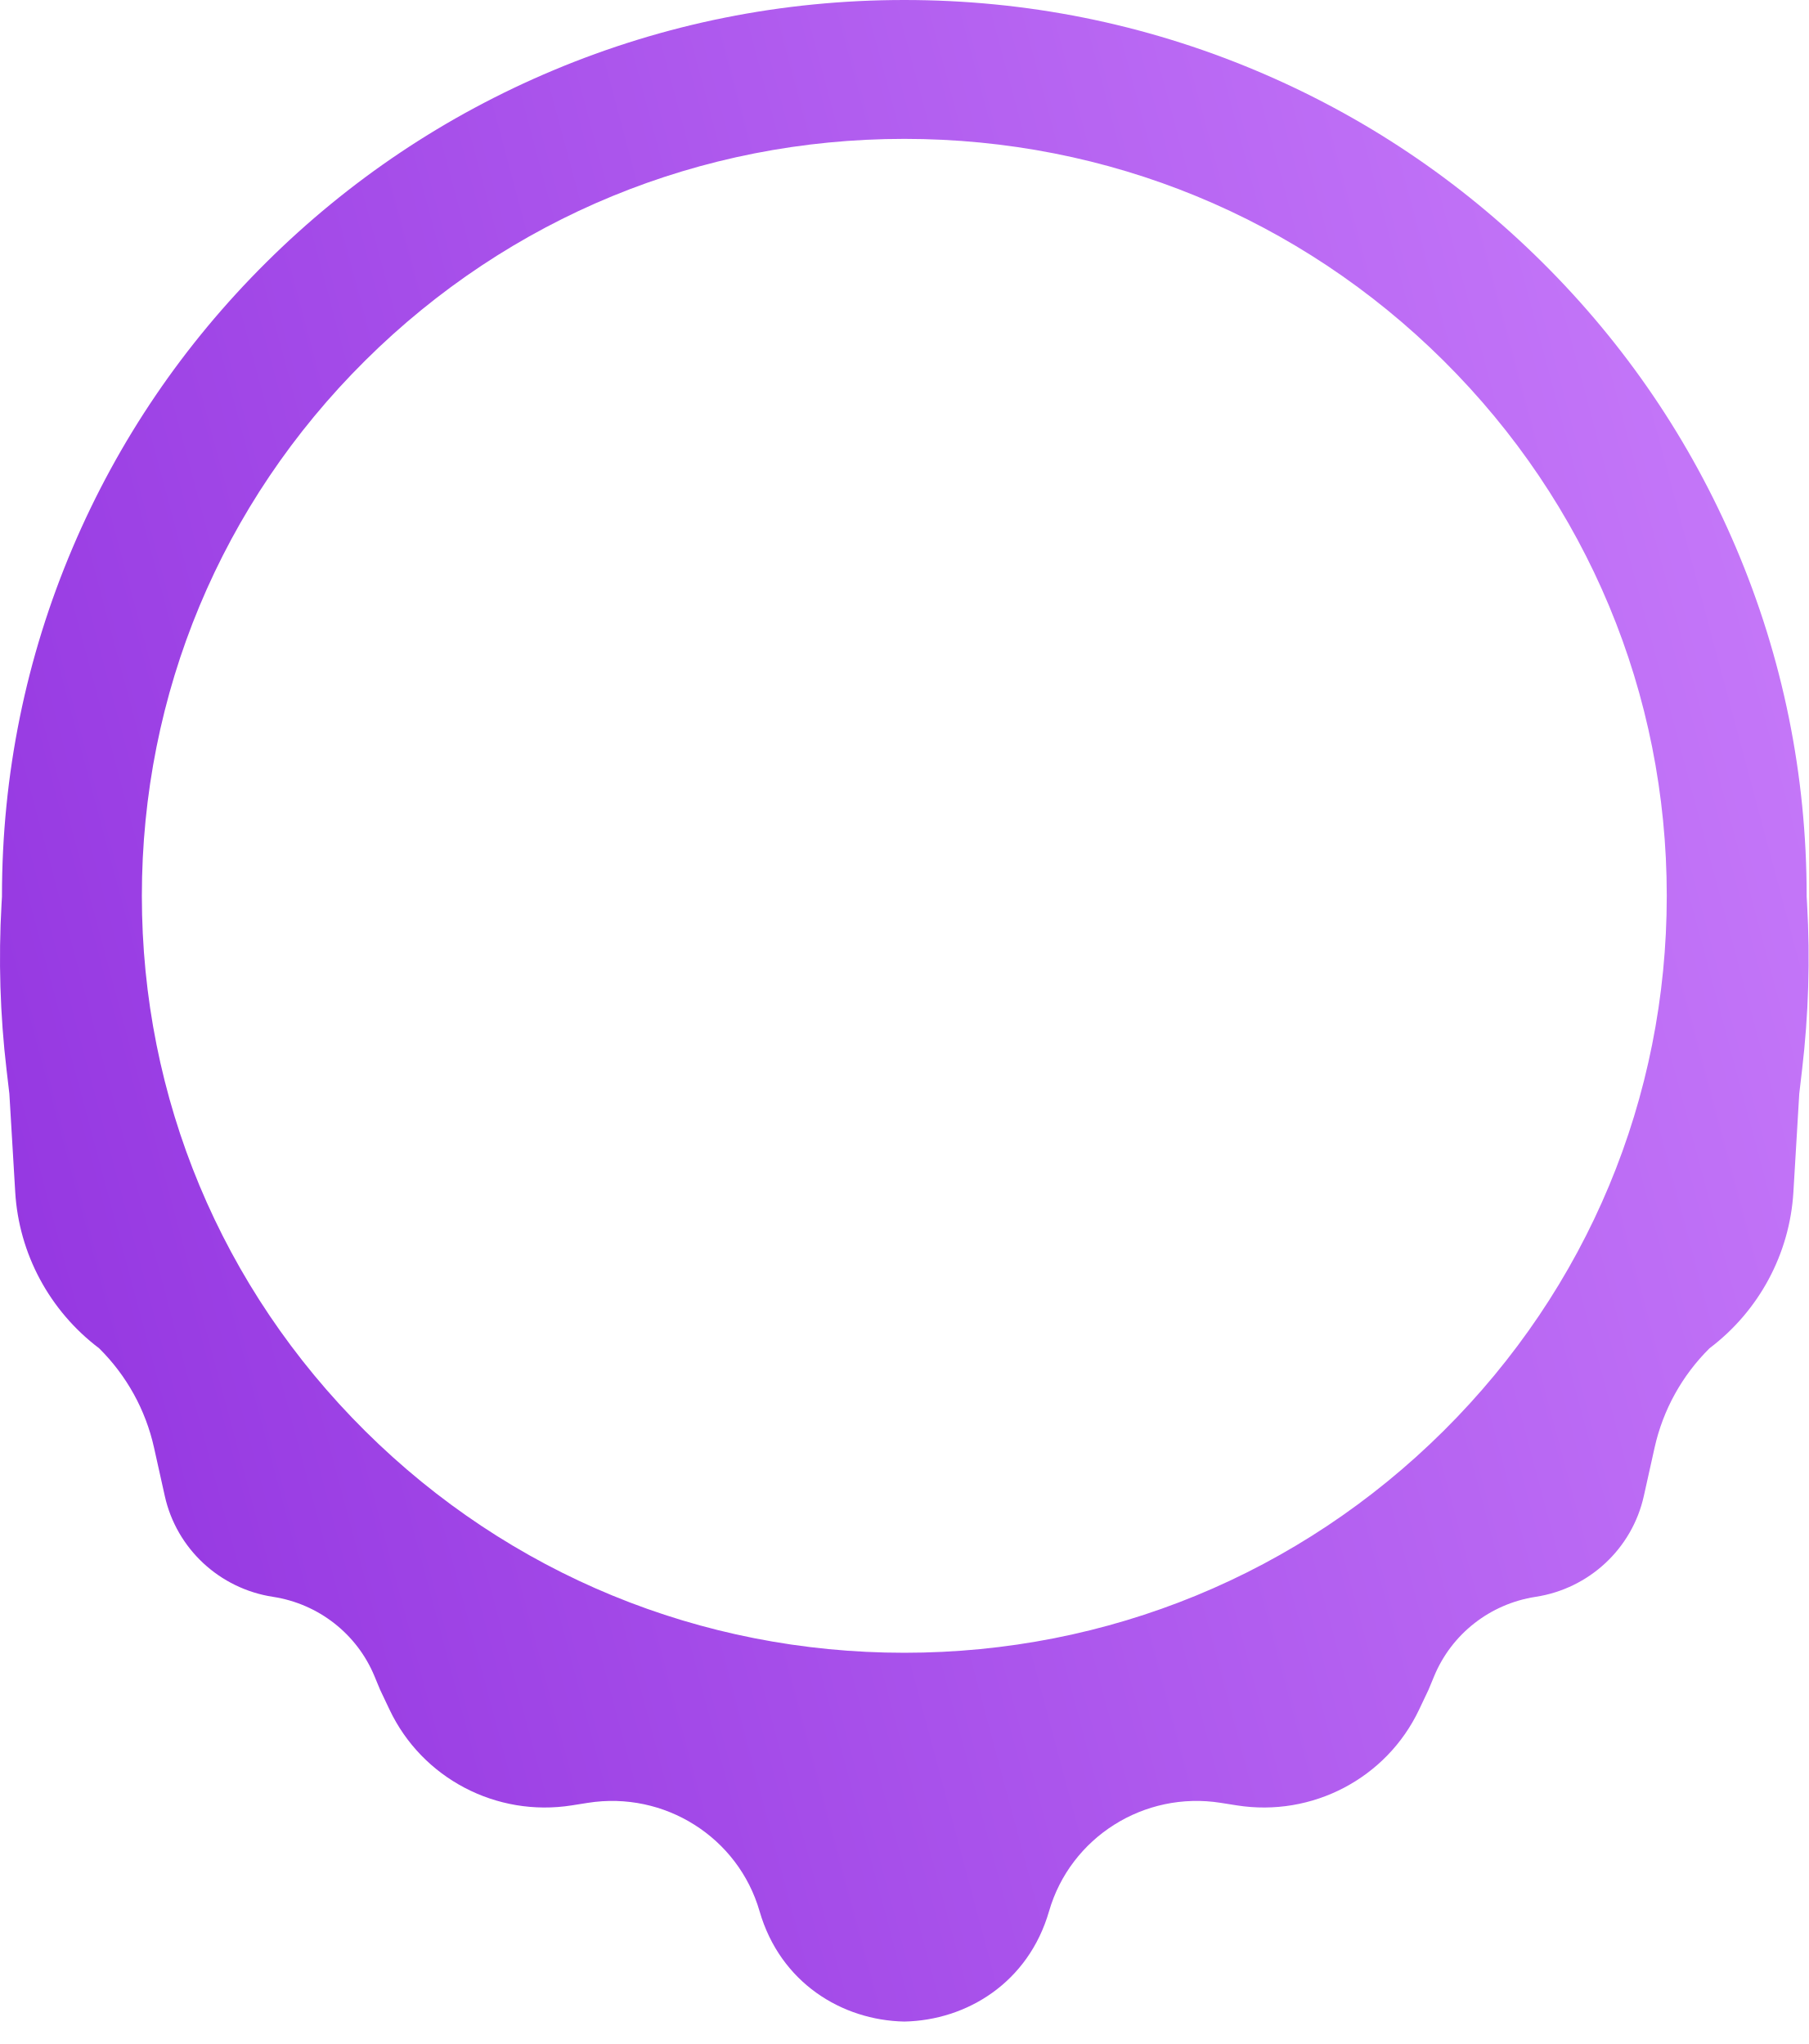
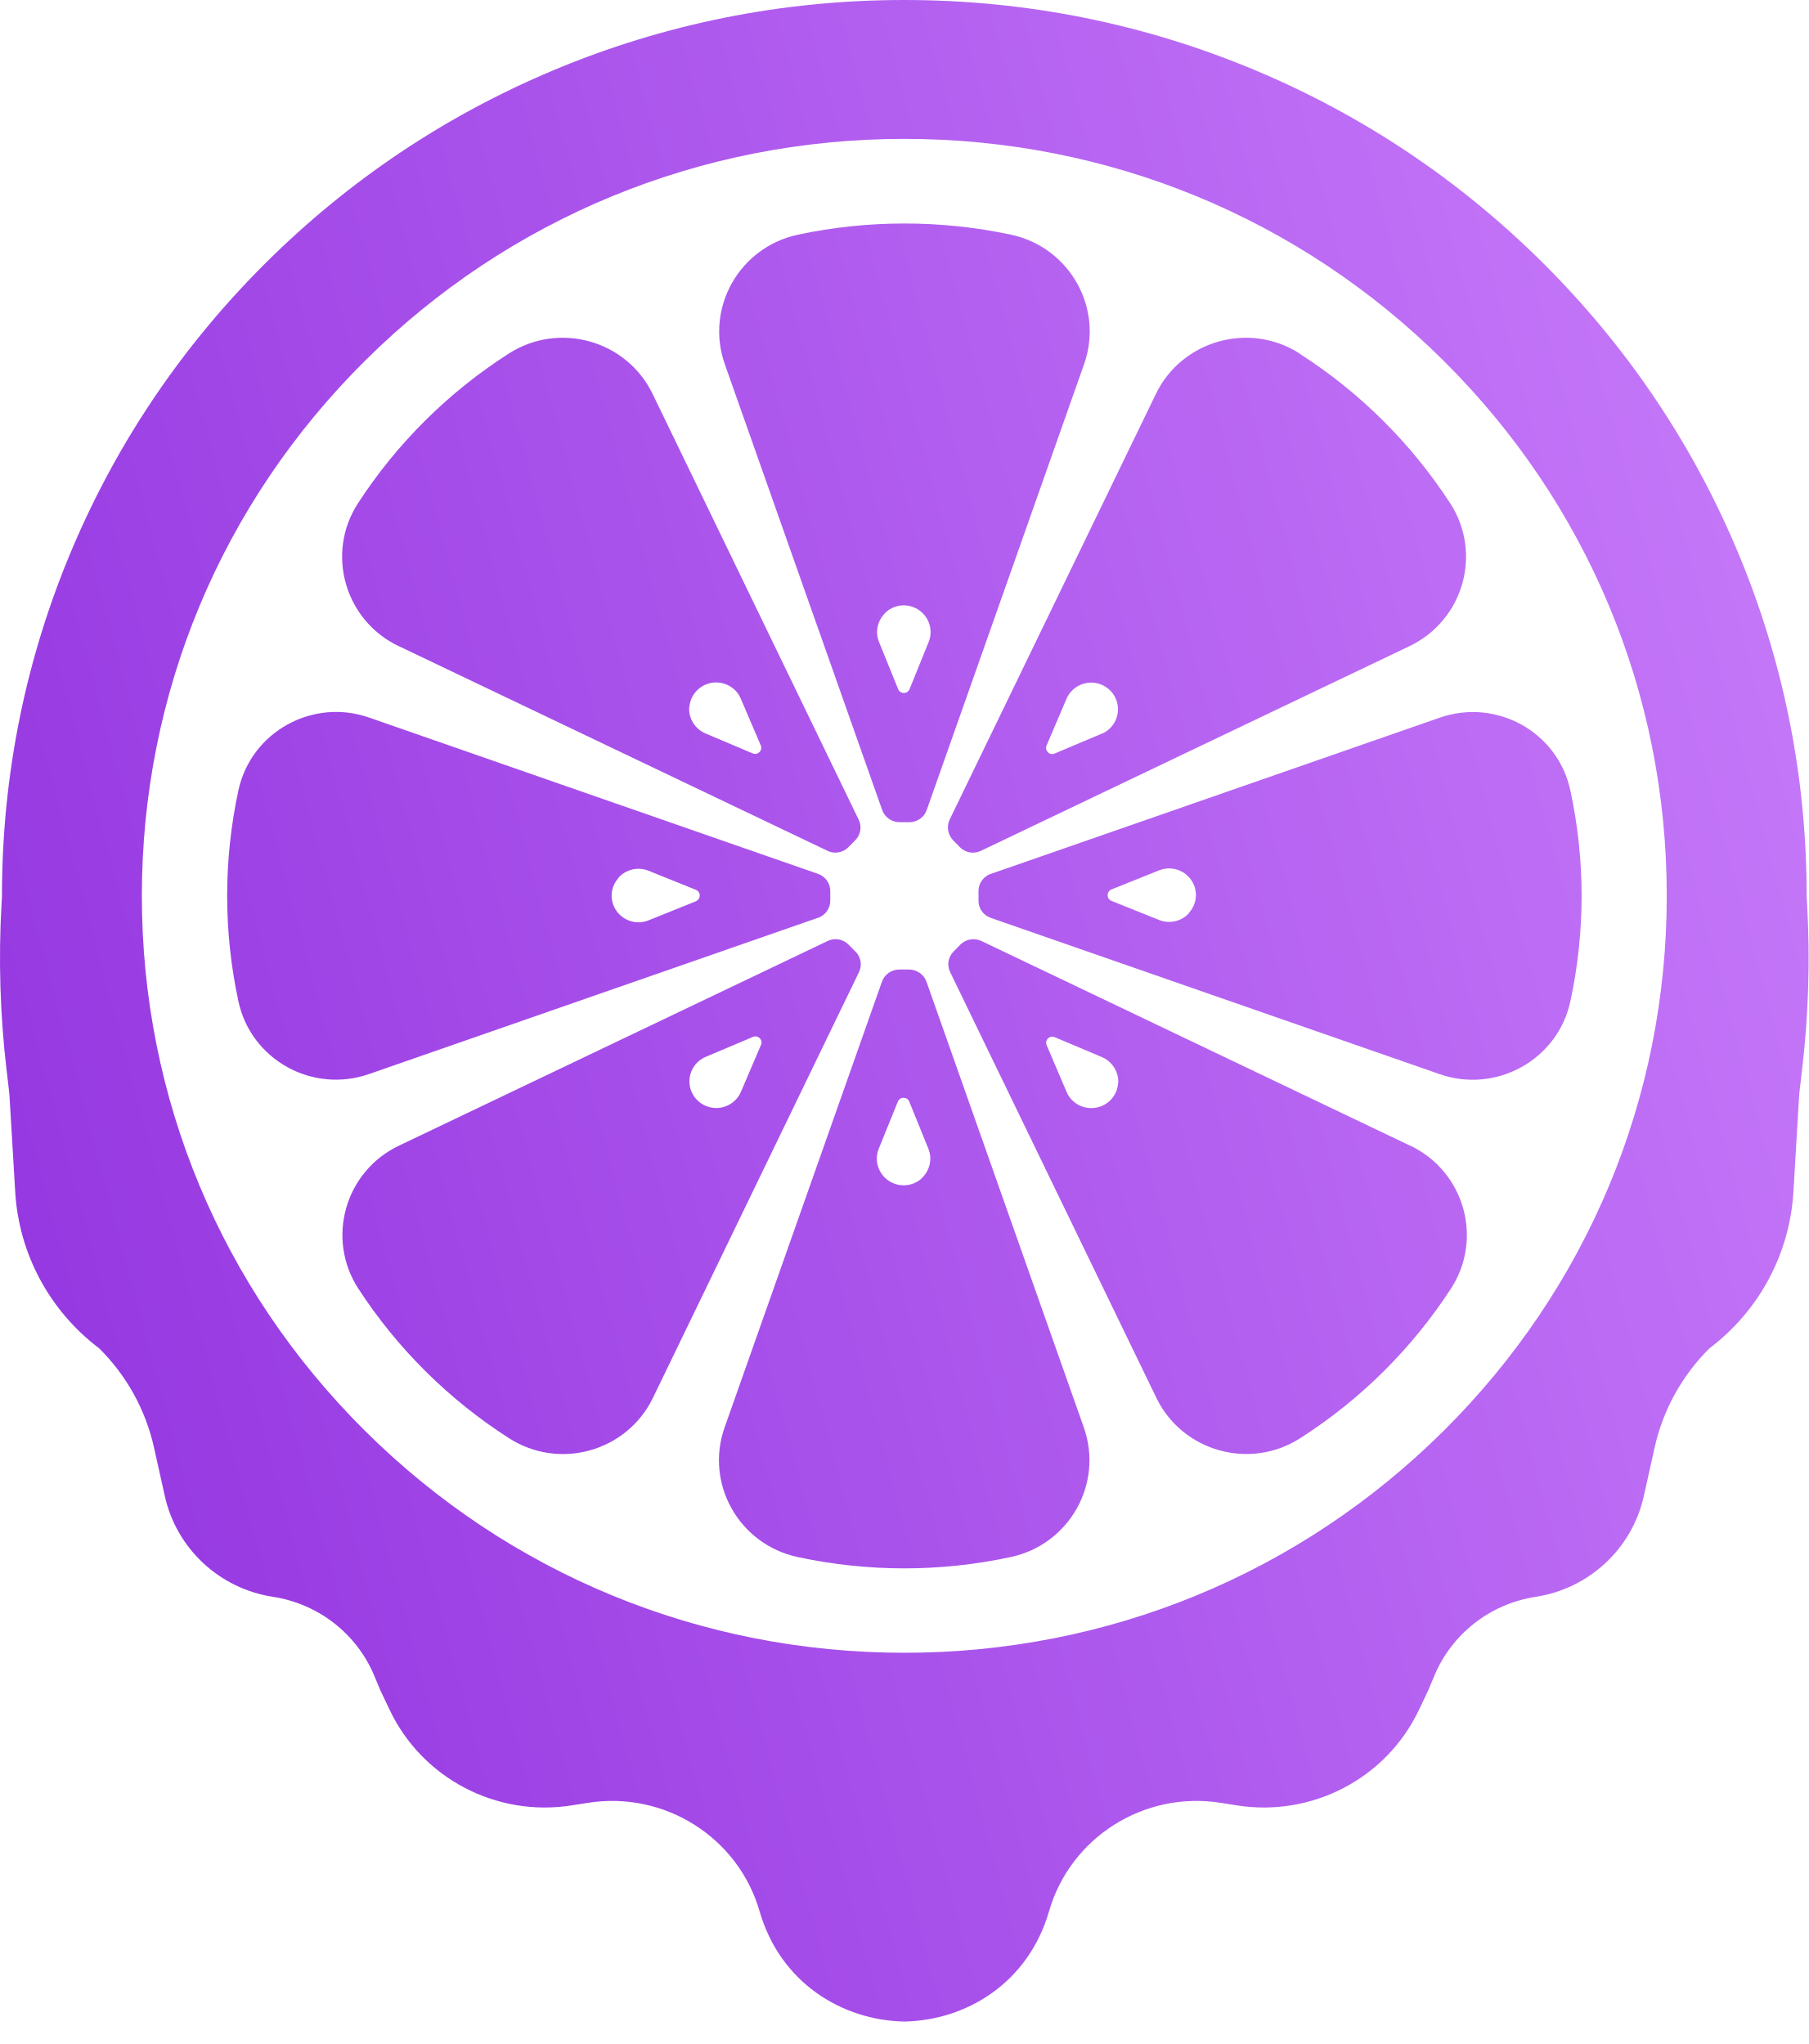
<svg xmlns="http://www.w3.org/2000/svg" width="46" height="52" viewBox="0 0 46 52" fill="none">
-   <path d="M45.95 22.809V22.79C45.95 19.714 45.343 16.729 44.146 13.918C42.99 11.204 41.335 8.767 39.228 6.675C37.121 4.582 34.667 2.939 31.934 1.791C29.103 0.602 26.097 0 23 0C19.903 0 16.897 0.602 14.067 1.791C11.333 2.939 8.879 4.582 6.772 6.675C4.665 8.767 3.01 11.204 1.854 13.918C0.657 16.729 0.05 19.714 0.05 22.79V22.809L0.039 23C-0.041 24.407 0.002 25.819 0.167 27.218L0.238 27.823L0.387 30.324C0.48 31.895 1.26 33.348 2.521 34.301C3.22 34.993 3.704 35.869 3.917 36.826L4.192 38.062C4.49 39.398 5.583 40.416 6.944 40.624C8.101 40.802 9.079 41.567 9.524 42.642L9.667 42.987L9.907 43.493C10.734 45.241 12.626 46.234 14.546 45.929L14.951 45.865C16.899 45.556 18.775 46.74 19.319 48.623C19.844 50.439 21.411 51.398 23 51.429C24.589 51.398 26.156 50.439 26.681 48.623C27.225 46.74 29.101 45.556 31.049 45.865L31.454 45.929C33.374 46.234 35.266 45.241 36.093 43.493L36.333 42.987L36.476 42.642C36.921 41.567 37.899 40.802 39.056 40.624C40.417 40.416 41.51 39.398 41.808 38.062L42.083 36.826C42.296 35.869 42.781 34.993 43.479 34.301C44.74 33.348 45.52 31.895 45.613 30.324L45.762 27.823L45.833 27.218C45.998 25.819 46.041 24.407 45.961 23L45.95 22.809ZM36.712 36.406C33.049 40.043 28.18 42.047 23 42.047C17.82 42.047 12.951 40.043 9.288 36.406C5.625 32.769 3.608 27.933 3.608 22.79C3.608 17.647 5.625 12.81 9.288 9.173C12.951 5.536 17.821 3.533 23 3.533C28.18 3.533 33.049 5.536 36.712 9.173C40.375 12.81 42.392 17.646 42.392 22.79C42.392 27.934 40.375 32.769 36.712 36.406Z" fill="url(#paint0_linear_13837_17959)" />
+   <path d="M33.06 8.997C31.778 8.172 30.059 8.657 29.398 10.023L24.154 20.85C24.071 21.025 24.106 21.239 24.243 21.379L24.419 21.558C24.56 21.697 24.771 21.732 24.948 21.645L35.849 16.438C37.224 15.779 37.709 14.073 36.881 12.798C35.889 11.275 34.585 9.979 33.052 8.997H33.06H33.06ZM28.023 18.664L26.825 19.17C26.693 19.227 26.565 19.096 26.618 18.965L27.125 17.778C27.239 17.512 27.508 17.351 27.794 17.367C28.138 17.389 28.411 17.66 28.433 18.001C28.451 18.289 28.288 18.555 28.019 18.669L28.023 18.664V18.664Z" fill="url(#paint0_linear_13837_17952)" />
+   <path d="M25.199 22.23C25.014 22.295 24.887 22.47 24.887 22.666V22.915C24.887 23.111 25.01 23.286 25.199 23.351L36.617 27.327C38.058 27.828 39.617 26.96 39.939 25.48C40.322 23.709 40.322 21.876 39.939 20.104C39.618 18.62 38.062 17.756 36.617 18.258L25.199 22.233V22.229V22.23ZM30.245 23.225C30.055 23.439 29.747 23.513 29.478 23.404L28.27 22.919C28.138 22.867 28.138 22.684 28.27 22.627L29.478 22.143C29.747 22.034 30.055 22.108 30.245 22.322C30.474 22.579 30.474 22.963 30.245 23.216V23.225Z" fill="url(#paint1_linear_13837_17952)" />
+   <path d="M35.862 29.145L24.96 23.939C24.784 23.856 24.569 23.89 24.431 24.026L24.255 24.205C24.114 24.345 24.079 24.554 24.167 24.733L29.41 35.56C30.072 36.927 31.79 37.411 33.072 36.586C34.606 35.605 35.91 34.309 36.902 32.785C37.73 31.511 37.246 29.805 35.87 29.146H35.861L35.862 29.145ZM28.437 27.557C28.415 27.897 28.141 28.168 27.798 28.189C27.508 28.207 27.238 28.041 27.128 27.779L26.621 26.592C26.564 26.461 26.696 26.33 26.828 26.387L28.027 26.893C28.291 27.007 28.459 27.273 28.441 27.561L28.437 27.557Z" fill="url(#paint2_linear_13837_17952)" />
+   <path d="M23.563 24.975C23.497 24.792 23.321 24.665 23.123 24.665H22.872C22.674 24.665 22.497 24.787 22.431 24.975L18.43 36.313C17.923 37.744 18.796 39.293 20.29 39.612C22.074 39.996 23.921 39.996 25.705 39.612C27.199 39.293 28.071 37.744 27.565 36.313L23.564 24.975H23.563ZM23.435 29.985C23.18 30.211 22.792 30.211 22.532 29.985C22.316 29.793 22.241 29.487 22.351 29.221L22.836 28.025C22.888 27.895 23.073 27.895 23.126 28.025L23.611 29.221C23.721 29.487 23.646 29.793 23.43 29.985H23.434H23.435Z" fill="url(#paint3_linear_13837_17952)" />
+   <path d="M20.804 23.352C20.989 23.287 21.117 23.112 21.117 22.916V22.667C21.117 22.471 20.994 22.296 20.804 22.231L9.387 18.255C7.946 17.753 6.387 18.622 6.065 20.101C5.682 21.873 5.682 23.706 6.065 25.478C6.386 26.962 7.942 27.826 9.387 27.324L20.804 23.349V23.353V23.352ZM15.728 22.331C15.918 22.117 16.226 22.043 16.495 22.152L17.698 22.637C17.83 22.689 17.83 22.872 17.698 22.929L16.495 23.414C16.226 23.523 15.918 23.448 15.728 23.235C15.499 22.977 15.499 22.593 15.728 22.34V22.331V22.331Z" fill="url(#paint4_linear_13837_17952)" />
+   <path d="M21.753 24.206L21.577 24.027C21.436 23.888 21.225 23.853 21.048 23.94L10.147 29.146C8.772 29.801 8.287 31.512 9.115 32.786C10.107 34.309 11.411 35.605 12.944 36.587C14.227 37.412 15.945 36.928 16.607 35.561L21.846 24.734C21.934 24.555 21.895 24.345 21.757 24.206H21.753V24.206ZM19.352 26.589L18.845 27.776C18.73 28.042 18.461 28.204 18.175 28.187C17.831 28.165 17.558 27.895 17.536 27.554C17.518 27.266 17.681 27 17.95 26.886L19.149 26.38C19.281 26.323 19.409 26.454 19.356 26.585L19.352 26.589Z" fill="url(#paint5_linear_13837_17952)" />
+   <path d="M45.95 22.809V22.79C45.95 19.714 45.343 16.729 44.146 13.918C42.99 11.204 41.335 8.767 39.228 6.675C37.121 4.582 34.667 2.939 31.934 1.791C29.103 0.602 26.097 0 23 0C19.903 0 16.897 0.602 14.067 1.791C11.333 2.939 8.879 4.582 6.772 6.675C4.665 8.767 3.01 11.204 1.854 13.918C0.657 16.729 0.05 19.714 0.05 22.79V22.809L0.039 23C-0.041 24.407 0.002 25.819 0.167 27.218L0.238 27.823L0.387 30.324C0.48 31.895 1.26 33.348 2.521 34.301C3.22 34.993 3.704 35.869 3.917 36.826L4.192 38.062C4.49 39.398 5.583 40.416 6.944 40.624C8.101 40.802 9.079 41.567 9.524 42.642L9.667 42.987L9.907 43.493C10.734 45.241 12.626 46.234 14.546 45.929L14.951 45.865C16.899 45.556 18.775 46.74 19.319 48.623C19.844 50.439 21.411 51.398 23 51.429C24.589 51.398 26.156 50.439 26.681 48.623C27.225 46.74 29.101 45.556 31.049 45.865L31.454 45.929C33.374 46.234 35.266 45.241 36.093 43.493L36.333 42.987L36.476 42.642C36.921 41.567 37.899 40.802 39.056 40.624C40.417 40.416 41.51 39.398 41.808 38.062L42.083 36.826C42.296 35.869 42.781 34.993 43.479 34.301C44.74 33.348 45.52 31.895 45.613 30.324L45.762 27.823L45.833 27.218C45.998 25.819 46.041 24.407 45.961 23L45.95 22.809ZM36.712 36.406C33.049 40.043 28.18 42.047 23 42.047C17.82 42.047 12.951 40.043 9.288 36.406C5.625 32.769 3.608 27.933 3.608 22.79C3.608 17.647 5.625 12.81 9.288 9.173C12.951 5.536 17.821 3.533 23 3.533C28.18 3.533 33.049 5.536 36.712 9.173C40.375 12.81 42.392 17.646 42.392 22.79C42.392 27.934 40.375 32.769 36.712 36.406Z" fill="url(#paint6_linear_13837_17952)" />
+   <path d="M22.437 20.607C22.503 20.79 22.679 20.917 22.877 20.917H23.129C23.327 20.917 23.504 20.795 23.57 20.607L27.571 9.269C28.078 7.838 27.205 6.289 25.711 5.97C23.927 5.591 22.08 5.591 20.295 5.97C18.802 6.289 17.929 7.838 18.436 9.269L22.437 20.607ZM22.534 15.571C22.79 15.344 23.177 15.344 23.437 15.571C23.653 15.759 23.728 16.069 23.618 16.335L23.134 17.531C23.081 17.662 22.896 17.662 22.843 17.531L22.358 16.335C22.248 16.069 22.323 15.763 22.539 15.571H22.535H22.534Z" fill="url(#paint7_linear_13837_17952)" />
+   <path d="M10.143 16.438L21.045 21.644C21.221 21.732 21.437 21.693 21.574 21.557L21.75 21.378C21.891 21.239 21.926 21.029 21.838 20.85L16.599 10.023C15.937 8.656 14.22 8.172 12.937 8.997C11.403 9.979 10.099 11.275 9.108 12.798C8.279 14.072 8.764 15.779 10.139 16.438H10.143ZM17.533 17.996C17.555 17.656 17.828 17.385 18.171 17.363C18.462 17.346 18.731 17.512 18.841 17.774L19.348 18.961C19.405 19.092 19.273 19.223 19.141 19.166L17.943 18.659C17.678 18.546 17.511 18.28 17.529 17.991L17.533 17.996Z" fill="url(#paint8_linear_13837_17952)" />
  <defs>
-     <linearGradient id="paint0_linear_13837_17959" x1="51.98" y1="-9.257" x2="-24.662" y2="11.277" gradientUnits="userSpaceOnUse">
+     <linearGradient id="paint0_linear_13837_17952" x1="51.98" y1="-9.257" x2="-24.663" y2="11.277" gradientUnits="userSpaceOnUse">
+       <stop stop-color="#D188FF" />
+       <stop offset="1" stop-color="#831FD8" />
+     </linearGradient>
+     <linearGradient id="paint1_linear_13837_17952" x1="51.98" y1="-9.256" x2="-24.662" y2="11.278" gradientUnits="userSpaceOnUse">
+       <stop stop-color="#D188FF" />
+       <stop offset="1" stop-color="#831FD8" />
+     </linearGradient>
+     <linearGradient id="paint2_linear_13837_17952" x1="51.983" y1="-9.258" x2="-24.659" y2="11.276" gradientUnits="userSpaceOnUse">
+       <stop stop-color="#D188FF" />
+       <stop offset="1" stop-color="#831FD8" />
+     </linearGradient>
+     <linearGradient id="paint3_linear_13837_17952" x1="51.979" y1="-9.257" x2="-24.664" y2="11.278" gradientUnits="userSpaceOnUse">
+       <stop stop-color="#D188FF" />
+       <stop offset="1" stop-color="#831FD8" />
+     </linearGradient>
+     <linearGradient id="paint4_linear_13837_17952" x1="51.983" y1="-9.256" x2="-24.66" y2="11.278" gradientUnits="userSpaceOnUse">
+       <stop stop-color="#D188FF" />
+       <stop offset="1" stop-color="#831FD8" />
+     </linearGradient>
+     <linearGradient id="paint5_linear_13837_17952" x1="51.98" y1="-9.257" x2="-24.663" y2="11.278" gradientUnits="userSpaceOnUse">
+       <stop stop-color="#D188FF" />
+       <stop offset="1" stop-color="#831FD8" />
+     </linearGradient>
+     <linearGradient id="paint6_linear_13837_17952" x1="51.98" y1="-9.257" x2="-24.662" y2="11.277" gradientUnits="userSpaceOnUse">
+       <stop stop-color="#D188FF" />
+       <stop offset="1" stop-color="#831FD8" />
+     </linearGradient>
+     <linearGradient id="paint7_linear_13837_17952" x1="51.981" y1="-9.256" x2="-24.662" y2="11.279" gradientUnits="userSpaceOnUse">
+       <stop stop-color="#D188FF" />
+       <stop offset="1" stop-color="#831FD8" />
+     </linearGradient>
+     <linearGradient id="paint8_linear_13837_17952" x1="51.981" y1="-9.257" x2="-24.661" y2="11.278" gradientUnits="userSpaceOnUse">
      <stop stop-color="#D188FF" />
      <stop offset="1" stop-color="#831FD8" />
    </linearGradient>
  </defs>
</svg>
